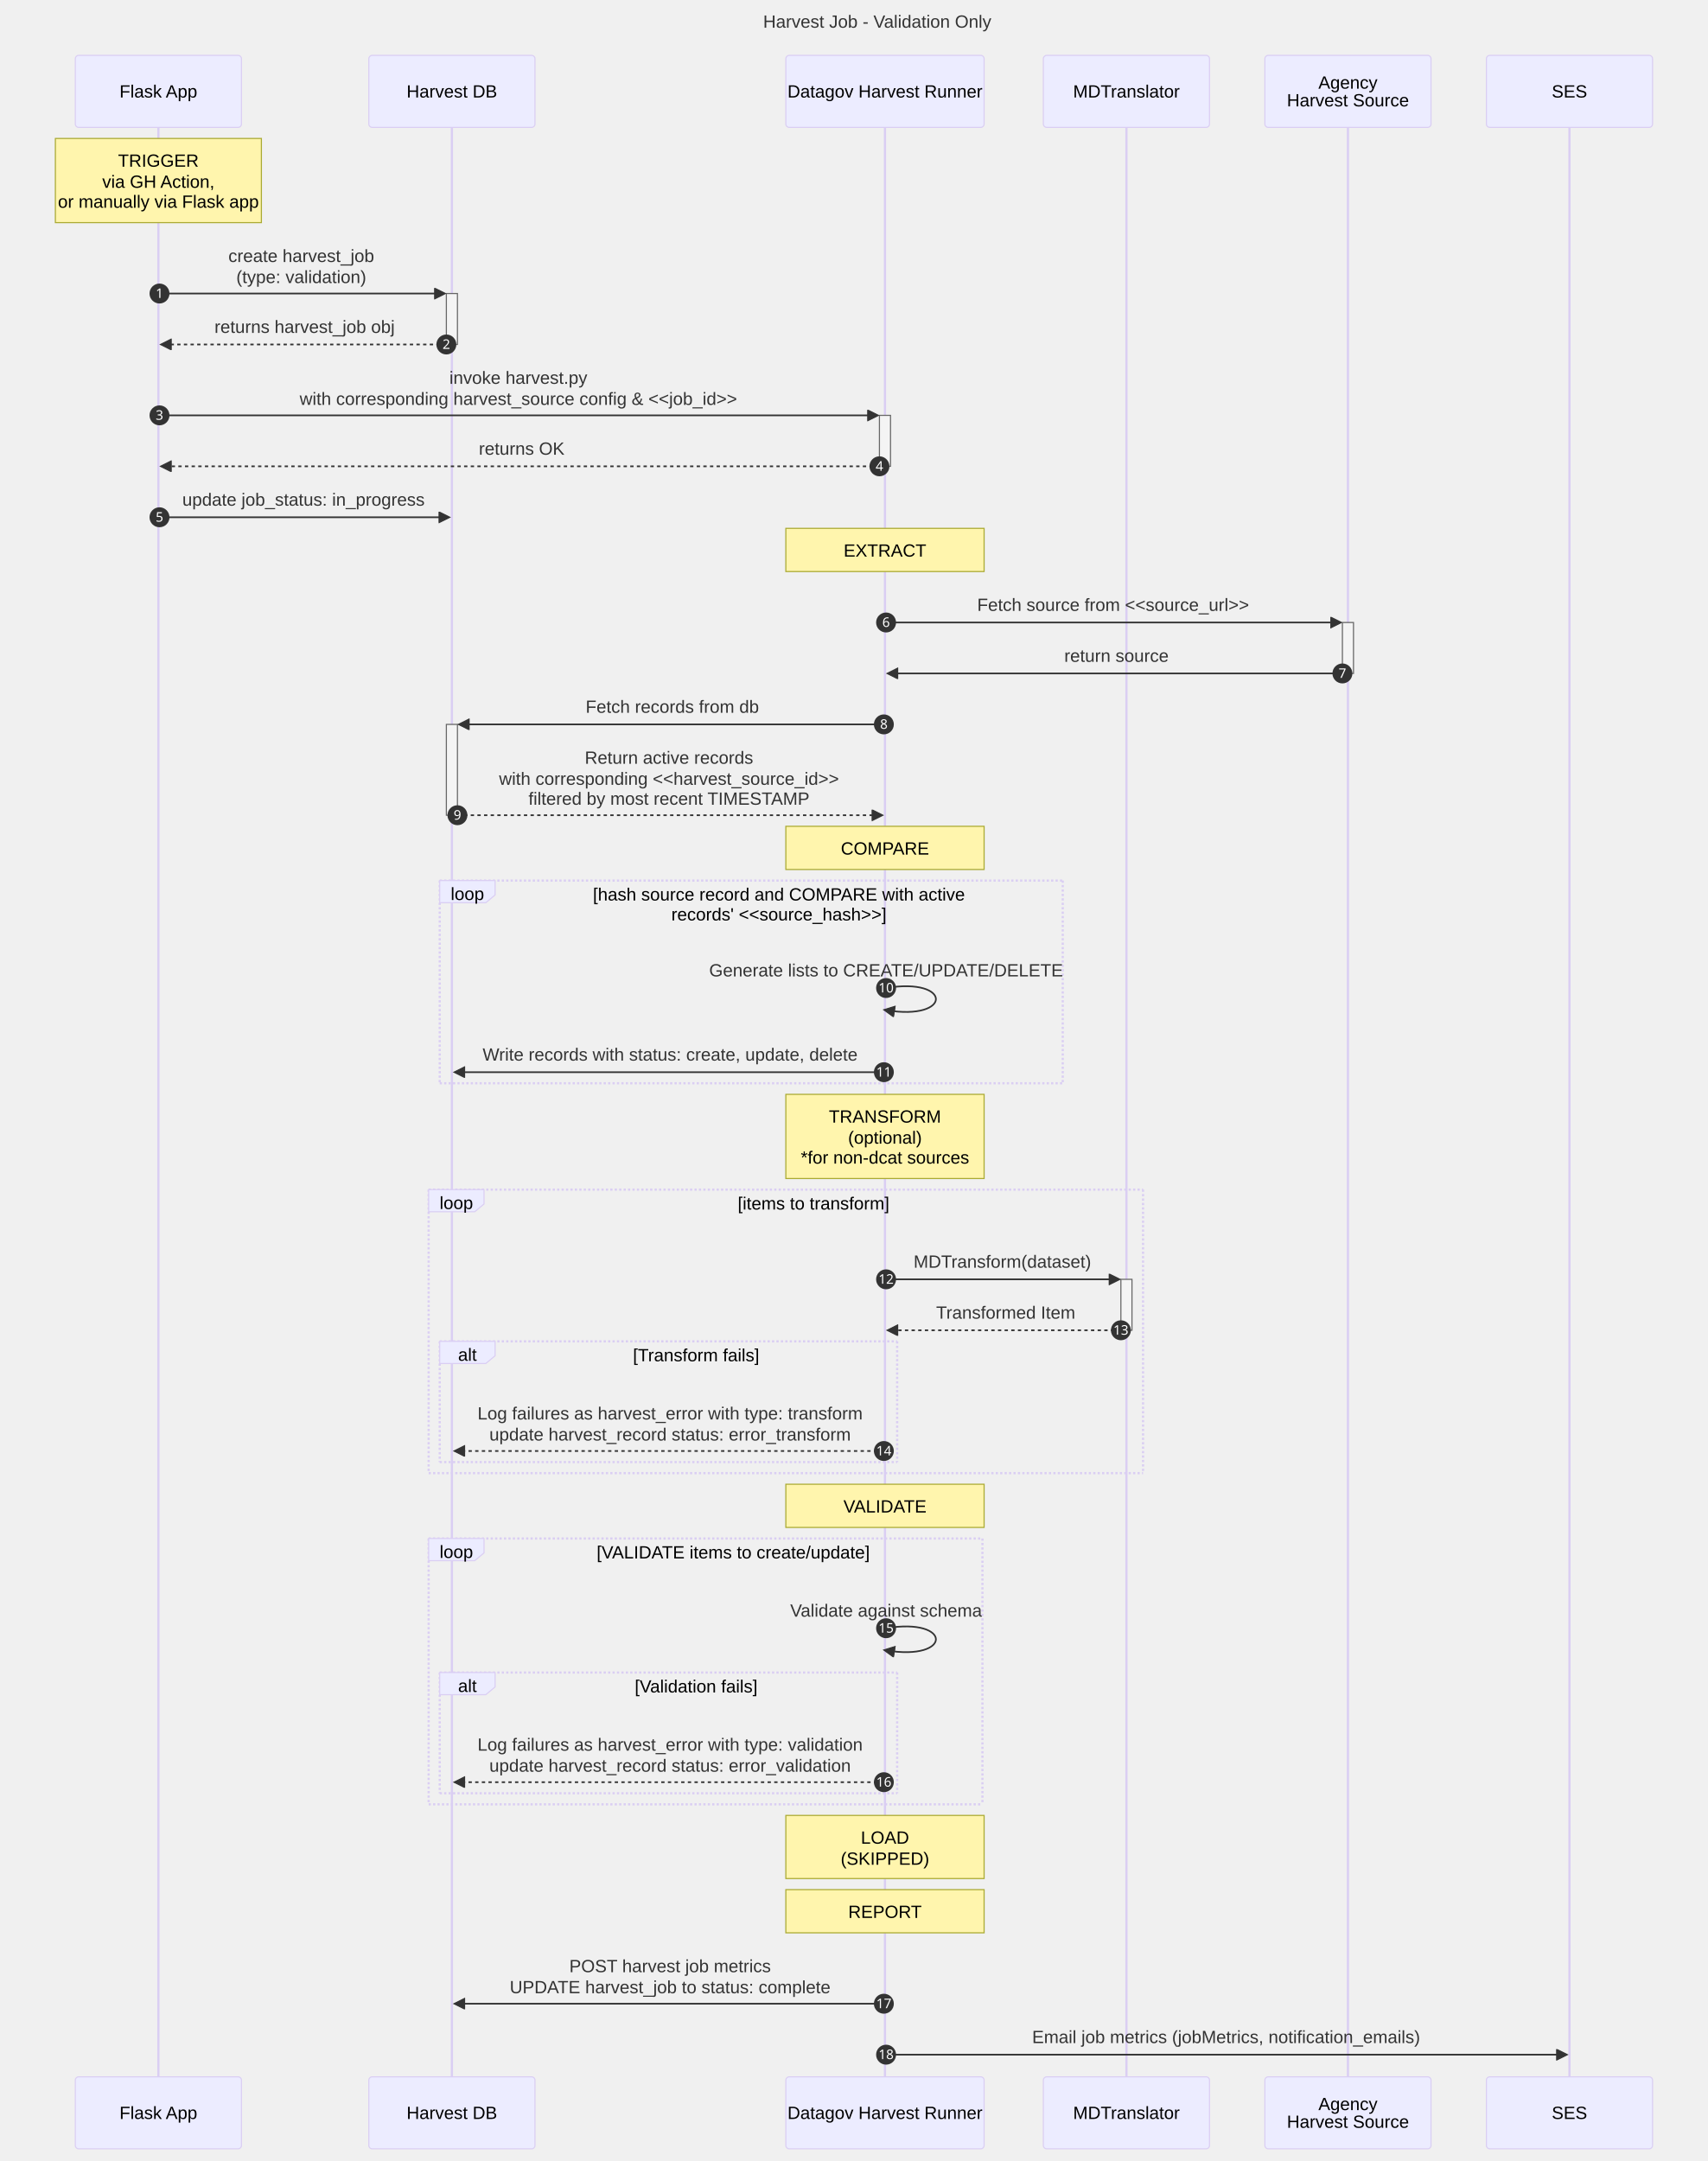
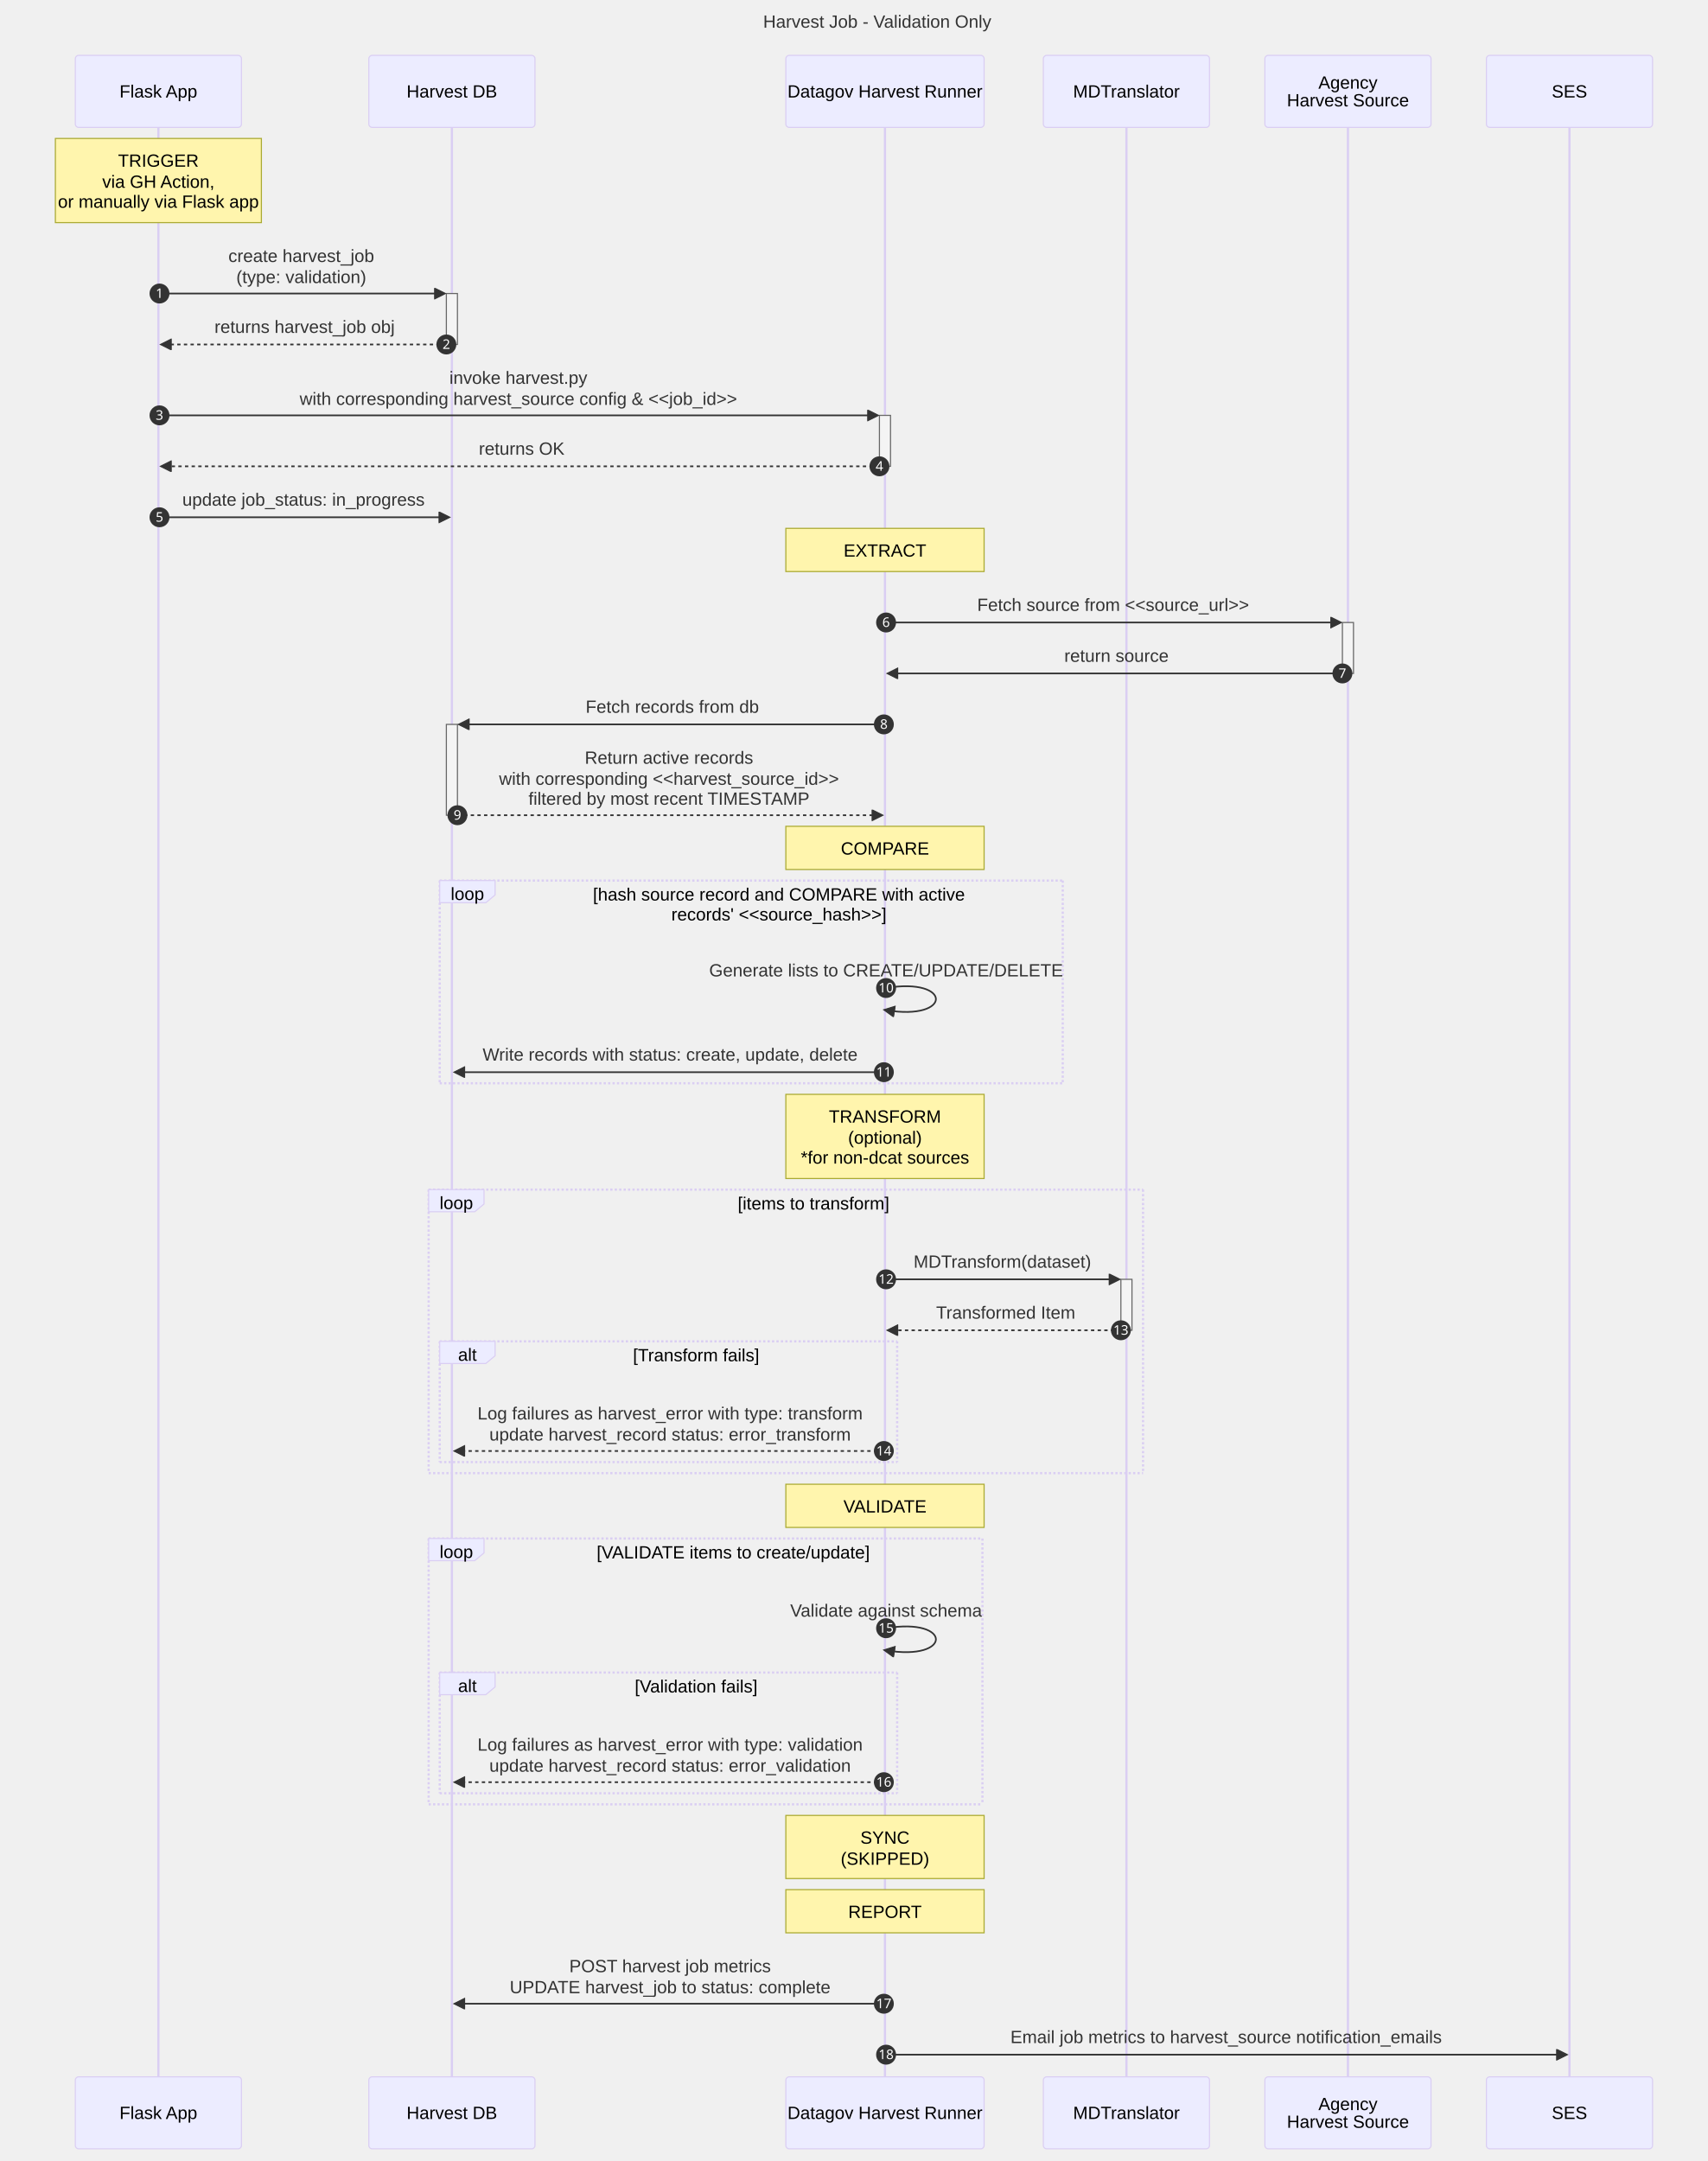
<svg xmlns="http://www.w3.org/2000/svg" aria-roledescription="sequence" role="graphics-document document" viewBox="-68 -50 1542 1951" style="max-width: 1542px; background-color: white;" width="100%" id="my-svg">
  <g>
    <rect class="actor actor-bottom" ry="3" rx="3" name="SES" height="65" width="150" stroke="#666" fill="#eaeaea" y="1825" x="1274" />
    <text style="text-anchor: middle; font-size: 16px; font-weight: 400;" class="actor" alignment-baseline="central" dominant-baseline="central" y="1857.5" x="1349">
      <tspan dy="0" x="1349">SES</tspan>
    </text>
  </g>
  <g>
    <rect class="actor actor-bottom" ry="3" rx="3" name="HS" height="65" width="150" stroke="#666" fill="#eaeaea" y="1825" x="1074" />
    <text style="text-anchor: middle; font-size: 16px; font-weight: 400;" class="actor" alignment-baseline="central" dominant-baseline="central" y="1857.5" x="1149">
      <tspan dy="-8" x="1149">Agency</tspan>
    </text>
    <text style="text-anchor: middle; font-size: 16px; font-weight: 400;" class="actor" alignment-baseline="central" dominant-baseline="central" y="1857.5" x="1149">
      <tspan dy="8" x="1149">Harvest Source</tspan>
    </text>
  </g>
  <g>
    <rect class="actor actor-bottom" ry="3" rx="3" name="MD" height="65" width="150" stroke="#666" fill="#eaeaea" y="1825" x="874" />
    <text style="text-anchor: middle; font-size: 16px; font-weight: 400;" class="actor" alignment-baseline="central" dominant-baseline="central" y="1857.5" x="949">
      <tspan dy="0" x="949">MDTranslator</tspan>
    </text>
  </g>
  <g>
    <rect class="actor actor-bottom" ry="3" rx="3" name="DHR" height="65" width="179" stroke="#666" fill="#eaeaea" y="1825" x="641.5" />
    <text style="text-anchor: middle; font-size: 16px; font-weight: 400;" class="actor" alignment-baseline="central" dominant-baseline="central" y="1857.5" x="731">
      <tspan dy="0" x="731">Datagov Harvest Runner</tspan>
    </text>
  </g>
  <g>
    <rect class="actor actor-bottom" ry="3" rx="3" name="HDB" height="65" width="150" stroke="#666" fill="#eaeaea" y="1825" x="265" />
    <text style="text-anchor: middle; font-size: 16px; font-weight: 400;" class="actor" alignment-baseline="central" dominant-baseline="central" y="1857.5" x="340">
      <tspan dy="0" x="340">Harvest DB</tspan>
    </text>
  </g>
  <g>
    <rect class="actor actor-bottom" ry="3" rx="3" name="FA" height="65" width="150" stroke="#666" fill="#eaeaea" y="1825" x="0" />
    <text style="text-anchor: middle; font-size: 16px; font-weight: 400;" class="actor" alignment-baseline="central" dominant-baseline="central" y="1857.5" x="75">
      <tspan dy="0" x="75">Flask App</tspan>
    </text>
  </g>
  <g>
    <line stroke="#999" stroke-width="0.5px" class="200" y2="1825" x2="1349" y1="5" x1="1349" id="actor5" />
    <g id="root-5">
      <rect class="actor actor-top" ry="3" rx="3" name="SES" height="65" width="150" stroke="#666" fill="#eaeaea" y="0" x="1274" />
      <text style="text-anchor: middle; font-size: 16px; font-weight: 400;" class="actor" alignment-baseline="central" dominant-baseline="central" y="32.5" x="1349">
        <tspan dy="0" x="1349">SES</tspan>
      </text>
    </g>
  </g>
  <g>
    <line stroke="#999" stroke-width="0.5px" class="200" y2="1825" x2="1149" y1="5" x1="1149" id="actor4" />
    <g id="root-4">
      <rect class="actor actor-top" ry="3" rx="3" name="HS" height="65" width="150" stroke="#666" fill="#eaeaea" y="0" x="1074" />
      <text style="text-anchor: middle; font-size: 16px; font-weight: 400;" class="actor" alignment-baseline="central" dominant-baseline="central" y="32.5" x="1149">
        <tspan dy="-8" x="1149">Agency</tspan>
      </text>
      <text style="text-anchor: middle; font-size: 16px; font-weight: 400;" class="actor" alignment-baseline="central" dominant-baseline="central" y="32.5" x="1149">
        <tspan dy="8" x="1149">Harvest Source</tspan>
      </text>
    </g>
  </g>
  <g>
    <line stroke="#999" stroke-width="0.5px" class="200" y2="1825" x2="949" y1="5" x1="949" id="actor3" />
    <g id="root-3">
      <rect class="actor actor-top" ry="3" rx="3" name="MD" height="65" width="150" stroke="#666" fill="#eaeaea" y="0" x="874" />
      <text style="text-anchor: middle; font-size: 16px; font-weight: 400;" class="actor" alignment-baseline="central" dominant-baseline="central" y="32.5" x="949">
        <tspan dy="0" x="949">MDTranslator</tspan>
      </text>
    </g>
  </g>
  <g>
    <line stroke="#999" stroke-width="0.5px" class="200" y2="1825" x2="731" y1="5" x1="731" id="actor2" />
    <g id="root-2">
      <rect class="actor actor-top" ry="3" rx="3" name="DHR" height="65" width="179" stroke="#666" fill="#eaeaea" y="0" x="641.5" />
      <text style="text-anchor: middle; font-size: 16px; font-weight: 400;" class="actor" alignment-baseline="central" dominant-baseline="central" y="32.5" x="731">
        <tspan dy="0" x="731">Datagov Harvest Runner</tspan>
      </text>
    </g>
  </g>
  <g>
    <line stroke="#999" stroke-width="0.5px" class="200" y2="1825" x2="340" y1="5" x1="340" id="actor1" />
    <g id="root-1">
      <rect class="actor actor-top" ry="3" rx="3" name="HDB" height="65" width="150" stroke="#666" fill="#eaeaea" y="0" x="265" />
      <text style="text-anchor: middle; font-size: 16px; font-weight: 400;" class="actor" alignment-baseline="central" dominant-baseline="central" y="32.5" x="340">
        <tspan dy="0" x="340">Harvest DB</tspan>
      </text>
    </g>
  </g>
  <g>
    <line stroke="#999" stroke-width="0.5px" class="200" y2="1825" x2="75" y1="5" x1="75" id="actor0" />
    <g id="root-0">
      <rect class="actor actor-top" ry="3" rx="3" name="FA" height="65" width="150" stroke="#666" fill="#eaeaea" y="0" x="0" />
      <text style="text-anchor: middle; font-size: 16px; font-weight: 400;" class="actor" alignment-baseline="central" dominant-baseline="central" y="32.5" x="75">
        <tspan dy="0" x="75">Flask App</tspan>
      </text>
    </g>
  </g>
  <style>#my-svg{font-family:"trebuchet ms",verdana,arial,sans-serif;font-size:16px;fill:#333;}#my-svg .error-icon{fill:#552222;}#my-svg .error-text{fill:#552222;stroke:#552222;}#my-svg .edge-thickness-normal{stroke-width:2px;}#my-svg .edge-thickness-thick{stroke-width:3.5px;}#my-svg .edge-pattern-solid{stroke-dasharray:0;}#my-svg .edge-pattern-dashed{stroke-dasharray:3;}#my-svg .edge-pattern-dotted{stroke-dasharray:2;}#my-svg .marker{fill:#333333;stroke:#333333;}#my-svg .marker.cross{stroke:#333333;}#my-svg svg{font-family:"trebuchet ms",verdana,arial,sans-serif;font-size:16px;}#my-svg .actor{stroke:hsl(259.626, 59.777%, 87.902%);fill:#ECECFF;}#my-svg text.actor&gt;tspan{fill:black;stroke:none;}#my-svg .actor-line{stroke:grey;}#my-svg .messageLine0{stroke-width:1.5;stroke-dasharray:none;stroke:#333;}#my-svg .messageLine1{stroke-width:1.5;stroke-dasharray:2,2;stroke:#333;}#my-svg #arrowhead path{fill:#333;stroke:#333;}#my-svg .sequenceNumber{fill:white;}#my-svg #sequencenumber{fill:#333;}#my-svg #crosshead path{fill:#333;stroke:#333;}#my-svg .messageText{fill:#333;stroke:none;}#my-svg .labelBox{stroke:hsl(259.626, 59.777%, 87.902%);fill:#ECECFF;}#my-svg .labelText,#my-svg .labelText&gt;tspan{fill:black;stroke:none;}#my-svg .loopText,#my-svg .loopText&gt;tspan{fill:black;stroke:none;}#my-svg .loopLine{stroke-width:2px;stroke-dasharray:2,2;stroke:hsl(259.626, 59.777%, 87.902%);fill:hsl(259.626, 59.777%, 87.902%);}#my-svg .note{stroke:#aaaa33;fill:#fff5ad;}#my-svg .noteText,#my-svg .noteText&gt;tspan{fill:black;stroke:none;}#my-svg .activation0{fill:#f4f4f4;stroke:#666;}#my-svg .activation1{fill:#f4f4f4;stroke:#666;}#my-svg .activation2{fill:#f4f4f4;stroke:#666;}#my-svg .actorPopupMenu{position:absolute;}#my-svg .actorPopupMenuPanel{position:absolute;fill:#ECECFF;box-shadow:0px 8px 16px 0px rgba(0,0,0,0.2);filter:drop-shadow(3px 5px 2px rgb(0 0 0 / 0.4));}#my-svg .actor-man line{stroke:hsl(259.626, 59.777%, 87.902%);fill:#ECECFF;}#my-svg .actor-man circle,#my-svg line{stroke:hsl(259.626, 59.777%, 87.902%);fill:#ECECFF;stroke-width:2px;}#my-svg :root{--mermaid-font-family:"trebuchet ms",verdana,arial,sans-serif;}</style>
  <g />
  <defs>
    <symbol height="24" width="24" id="computer">
      <path d="M2 2v13h20v-13h-20zm18 11h-16v-9h16v9zm-10.228 6l.466-1h3.524l.467 1h-4.457zm14.228 3h-24l2-6h2.104l-1.33 4h18.45l-1.297-4h2.073l2 6zm-5-10h-14v-7h14v7z" transform="scale(.5)" />
    </symbol>
  </defs>
  <defs>
    <symbol clip-rule="evenodd" fill-rule="evenodd" id="database">
      <path d="M12.258.001l.256.004.255.005.253.008.251.01.249.012.247.015.246.016.242.019.241.02.239.023.236.024.233.027.231.028.229.031.225.032.223.034.22.036.217.038.214.04.211.041.208.043.205.045.201.046.198.048.194.05.191.051.187.053.183.054.18.056.175.057.172.059.168.06.163.061.16.063.155.064.15.066.074.033.073.033.071.034.07.034.069.035.068.035.067.035.066.035.064.036.064.036.062.036.06.036.06.037.058.037.058.037.055.038.055.038.053.038.052.038.051.039.05.039.048.039.047.039.045.04.044.04.043.04.041.04.04.041.039.041.037.041.036.041.034.041.033.042.032.042.03.042.029.042.027.042.026.043.024.043.023.043.021.043.02.043.018.044.017.043.015.044.013.044.012.044.011.045.009.044.007.045.006.045.004.045.002.045.001.045v17l-.001.045-.002.045-.004.045-.006.045-.007.045-.009.044-.011.045-.012.044-.013.044-.015.044-.017.043-.018.044-.02.043-.021.043-.023.043-.024.043-.026.043-.027.042-.029.042-.03.042-.032.042-.033.042-.034.041-.036.041-.037.041-.039.041-.04.041-.041.04-.043.04-.044.04-.045.04-.047.039-.048.039-.05.039-.051.039-.052.038-.053.038-.055.038-.055.038-.058.037-.058.037-.06.037-.06.036-.062.036-.064.036-.064.036-.066.035-.067.035-.068.035-.069.035-.07.034-.071.034-.073.033-.074.033-.15.066-.155.064-.16.063-.163.061-.168.06-.172.059-.175.057-.18.056-.183.054-.187.053-.191.051-.194.05-.198.048-.201.046-.205.045-.208.043-.211.041-.214.04-.217.038-.22.036-.223.034-.225.032-.229.031-.231.028-.233.027-.236.024-.239.023-.241.02-.242.019-.246.016-.247.015-.249.012-.251.01-.253.008-.255.005-.256.004-.258.001-.258-.001-.256-.004-.255-.005-.253-.008-.251-.01-.249-.012-.247-.015-.245-.016-.243-.019-.241-.02-.238-.023-.236-.024-.234-.027-.231-.028-.228-.031-.226-.032-.223-.034-.22-.036-.217-.038-.214-.04-.211-.041-.208-.043-.204-.045-.201-.046-.198-.048-.195-.05-.19-.051-.187-.053-.184-.054-.179-.056-.176-.057-.172-.059-.167-.06-.164-.061-.159-.063-.155-.064-.151-.066-.074-.033-.072-.033-.072-.034-.07-.034-.069-.035-.068-.035-.067-.035-.066-.035-.064-.036-.063-.036-.062-.036-.061-.036-.06-.037-.058-.037-.057-.037-.056-.038-.055-.038-.053-.038-.052-.038-.051-.039-.049-.039-.049-.039-.046-.039-.046-.04-.044-.04-.043-.04-.041-.04-.04-.041-.039-.041-.037-.041-.036-.041-.034-.041-.033-.042-.032-.042-.03-.042-.029-.042-.027-.042-.026-.043-.024-.043-.023-.043-.021-.043-.02-.043-.018-.044-.017-.043-.015-.044-.013-.044-.012-.044-.011-.045-.009-.044-.007-.045-.006-.045-.004-.045-.002-.045-.001-.045v-17l.001-.045.002-.045.004-.045.006-.045.007-.045.009-.044.011-.045.012-.044.013-.044.015-.044.017-.043.018-.044.02-.043.021-.043.023-.043.024-.043.026-.043.027-.042.029-.042.03-.042.032-.042.033-.042.034-.041.036-.041.037-.041.039-.041.04-.041.041-.04.043-.04.044-.04.046-.04.046-.039.049-.039.049-.039.051-.039.052-.038.053-.038.055-.038.056-.038.057-.037.058-.037.06-.037.061-.036.062-.036.063-.036.064-.036.066-.035.067-.035.068-.035.069-.035.07-.034.072-.034.072-.033.074-.033.151-.066.155-.064.159-.063.164-.061.167-.06.172-.059.176-.057.179-.056.184-.054.187-.053.19-.051.195-.05.198-.048.201-.046.204-.045.208-.043.211-.041.214-.04.217-.038.22-.036.223-.034.226-.032.228-.031.231-.028.234-.027.236-.024.238-.023.241-.02.243-.019.245-.016.247-.015.249-.012.251-.01.253-.008.255-.005.256-.004.258-.001.258.001zm-9.258 20.499v.01l.001.021.003.021.004.022.005.021.006.022.007.022.009.023.01.022.011.023.012.023.013.023.015.023.016.024.017.023.018.024.019.024.021.024.022.025.023.024.024.025.052.049.056.05.061.051.066.051.07.051.075.051.079.052.084.052.088.052.092.052.097.052.102.051.105.052.11.052.114.051.119.051.123.051.127.05.131.05.135.05.139.048.144.049.147.047.152.047.155.047.16.045.163.045.167.043.171.043.176.041.178.041.183.039.187.039.19.037.194.035.197.035.202.033.204.031.209.03.212.029.216.027.219.025.222.024.226.021.23.02.233.018.236.016.24.015.243.012.246.01.249.008.253.005.256.004.259.001.26-.001.257-.004.254-.005.25-.008.247-.011.244-.012.241-.014.237-.016.233-.018.231-.021.226-.021.224-.024.22-.026.216-.027.212-.028.21-.031.205-.031.202-.034.198-.034.194-.036.191-.037.187-.039.183-.04.179-.04.175-.042.172-.043.168-.044.163-.045.16-.046.155-.046.152-.047.148-.048.143-.049.139-.049.136-.05.131-.05.126-.05.123-.051.118-.052.114-.051.11-.052.106-.052.101-.052.096-.052.092-.052.088-.053.083-.051.079-.052.074-.052.07-.051.065-.051.06-.051.056-.05.051-.05.023-.024.023-.025.021-.024.02-.024.019-.024.018-.024.017-.024.015-.023.014-.024.013-.023.012-.023.01-.023.01-.022.008-.022.006-.022.006-.022.004-.022.004-.021.001-.021.001-.021v-4.127l-.077.055-.08.053-.083.054-.085.053-.087.052-.09.052-.093.051-.095.05-.097.05-.1.049-.102.049-.105.048-.106.047-.109.047-.111.046-.114.045-.115.045-.118.044-.12.043-.122.042-.124.042-.126.041-.128.04-.13.04-.132.038-.134.038-.135.037-.138.037-.139.035-.142.035-.143.034-.144.033-.147.032-.148.031-.15.03-.151.03-.153.029-.154.027-.156.027-.158.026-.159.025-.161.024-.162.023-.163.022-.165.021-.166.02-.167.019-.169.018-.169.017-.171.016-.173.015-.173.014-.175.013-.175.012-.177.011-.178.01-.179.008-.179.008-.181.006-.182.005-.182.004-.184.003-.184.002h-.37l-.184-.002-.184-.003-.182-.004-.182-.005-.181-.006-.179-.008-.179-.008-.178-.01-.176-.011-.176-.012-.175-.013-.173-.014-.172-.015-.171-.016-.17-.017-.169-.018-.167-.019-.166-.02-.165-.021-.163-.022-.162-.023-.161-.024-.159-.025-.157-.026-.156-.027-.155-.027-.153-.029-.151-.03-.15-.03-.148-.031-.146-.032-.145-.033-.143-.034-.141-.035-.14-.035-.137-.037-.136-.037-.134-.038-.132-.038-.13-.04-.128-.04-.126-.041-.124-.042-.122-.042-.12-.044-.117-.043-.116-.045-.113-.045-.112-.046-.109-.047-.106-.047-.105-.048-.102-.049-.1-.049-.097-.05-.095-.05-.093-.052-.09-.051-.087-.052-.085-.053-.083-.054-.08-.054-.077-.054v4.127zm0-5.654v.011l.001.021.003.021.004.021.005.022.006.022.007.022.009.022.01.022.011.023.012.023.013.023.015.024.016.023.017.024.018.024.019.024.021.024.022.024.023.025.024.024.052.05.056.05.061.05.066.051.07.051.075.052.079.051.084.052.088.052.092.052.097.052.102.052.105.052.11.051.114.051.119.052.123.05.127.051.131.05.135.049.139.049.144.048.147.048.152.047.155.046.16.045.163.045.167.044.171.042.176.042.178.04.183.04.187.038.19.037.194.036.197.034.202.033.204.032.209.03.212.028.216.027.219.025.222.024.226.022.23.02.233.018.236.016.24.014.243.012.246.01.249.008.253.006.256.003.259.001.26-.001.257-.003.254-.006.25-.008.247-.01.244-.012.241-.015.237-.016.233-.018.231-.02.226-.022.224-.024.22-.025.216-.027.212-.029.21-.03.205-.032.202-.033.198-.035.194-.036.191-.037.187-.039.183-.039.179-.041.175-.042.172-.043.168-.044.163-.045.16-.045.155-.047.152-.047.148-.048.143-.048.139-.05.136-.049.131-.05.126-.051.123-.051.118-.051.114-.052.11-.052.106-.052.101-.052.096-.052.092-.052.088-.052.083-.052.079-.052.074-.051.07-.052.065-.051.06-.05.056-.051.051-.049.023-.025.023-.024.021-.025.02-.024.019-.024.018-.024.017-.024.015-.023.014-.023.013-.024.012-.022.01-.023.01-.023.008-.022.006-.022.006-.022.004-.021.004-.022.001-.021.001-.021v-4.139l-.077.054-.08.054-.083.054-.085.052-.087.053-.09.051-.093.051-.095.051-.097.05-.1.049-.102.049-.105.048-.106.047-.109.047-.111.046-.114.045-.115.044-.118.044-.12.044-.122.042-.124.042-.126.041-.128.04-.13.039-.132.039-.134.038-.135.037-.138.036-.139.036-.142.035-.143.033-.144.033-.147.033-.148.031-.15.03-.151.03-.153.028-.154.028-.156.027-.158.026-.159.025-.161.024-.162.023-.163.022-.165.021-.166.02-.167.019-.169.018-.169.017-.171.016-.173.015-.173.014-.175.013-.175.012-.177.011-.178.009-.179.009-.179.007-.181.007-.182.005-.182.004-.184.003-.184.002h-.37l-.184-.002-.184-.003-.182-.004-.182-.005-.181-.007-.179-.007-.179-.009-.178-.009-.176-.011-.176-.012-.175-.013-.173-.014-.172-.015-.171-.016-.17-.017-.169-.018-.167-.019-.166-.02-.165-.021-.163-.022-.162-.023-.161-.024-.159-.025-.157-.026-.156-.027-.155-.028-.153-.028-.151-.03-.15-.03-.148-.031-.146-.033-.145-.033-.143-.033-.141-.035-.14-.036-.137-.036-.136-.037-.134-.038-.132-.039-.13-.039-.128-.04-.126-.041-.124-.042-.122-.043-.12-.043-.117-.044-.116-.044-.113-.046-.112-.046-.109-.046-.106-.047-.105-.048-.102-.049-.1-.049-.097-.05-.095-.051-.093-.051-.09-.051-.087-.053-.085-.052-.083-.054-.08-.054-.077-.054v4.139zm0-5.666v.011l.001.02.003.022.004.021.005.022.006.021.007.022.009.023.01.022.011.023.012.023.013.023.015.023.016.024.017.024.018.023.019.024.021.025.022.024.023.024.024.025.052.05.056.05.061.05.066.051.07.051.075.052.079.051.084.052.088.052.092.052.097.052.102.052.105.051.11.052.114.051.119.051.123.051.127.05.131.05.135.05.139.049.144.048.147.048.152.047.155.046.16.045.163.045.167.043.171.043.176.042.178.04.183.04.187.038.19.037.194.036.197.034.202.033.204.032.209.03.212.028.216.027.219.025.222.024.226.021.23.02.233.018.236.017.24.014.243.012.246.01.249.008.253.006.256.003.259.001.26-.001.257-.003.254-.006.25-.008.247-.01.244-.013.241-.014.237-.016.233-.018.231-.02.226-.022.224-.024.22-.025.216-.027.212-.029.21-.03.205-.032.202-.033.198-.035.194-.036.191-.037.187-.039.183-.039.179-.041.175-.042.172-.043.168-.044.163-.045.16-.045.155-.047.152-.047.148-.048.143-.049.139-.049.136-.049.131-.051.126-.05.123-.051.118-.052.114-.051.11-.052.106-.052.101-.052.096-.052.092-.052.088-.052.083-.052.079-.052.074-.052.07-.051.065-.051.06-.051.056-.05.051-.049.023-.025.023-.025.021-.024.02-.024.019-.024.018-.024.017-.024.015-.023.014-.024.013-.023.012-.023.01-.022.01-.023.008-.022.006-.022.006-.022.004-.022.004-.021.001-.021.001-.021v-4.153l-.077.054-.08.054-.083.053-.085.053-.087.053-.09.051-.093.051-.095.051-.097.05-.1.049-.102.048-.105.048-.106.048-.109.046-.111.046-.114.046-.115.044-.118.044-.12.043-.122.043-.124.042-.126.041-.128.04-.13.039-.132.039-.134.038-.135.037-.138.036-.139.036-.142.034-.143.034-.144.033-.147.032-.148.032-.15.03-.151.03-.153.028-.154.028-.156.027-.158.026-.159.024-.161.024-.162.023-.163.023-.165.021-.166.02-.167.019-.169.018-.169.017-.171.016-.173.015-.173.014-.175.013-.175.012-.177.01-.178.01-.179.009-.179.007-.181.006-.182.006-.182.004-.184.003-.184.001-.185.001-.185-.001-.184-.001-.184-.003-.182-.004-.182-.006-.181-.006-.179-.007-.179-.009-.178-.01-.176-.01-.176-.012-.175-.013-.173-.014-.172-.015-.171-.016-.17-.017-.169-.018-.167-.019-.166-.02-.165-.021-.163-.023-.162-.023-.161-.024-.159-.024-.157-.026-.156-.027-.155-.028-.153-.028-.151-.03-.15-.03-.148-.032-.146-.032-.145-.033-.143-.034-.141-.034-.14-.036-.137-.036-.136-.037-.134-.038-.132-.039-.13-.039-.128-.041-.126-.041-.124-.041-.122-.043-.12-.043-.117-.044-.116-.044-.113-.046-.112-.046-.109-.046-.106-.048-.105-.048-.102-.048-.1-.05-.097-.049-.095-.051-.093-.051-.09-.052-.087-.052-.085-.053-.083-.053-.08-.054-.077-.054v4.153zm8.74-8.179l-.257.004-.254.005-.25.008-.247.011-.244.012-.241.014-.237.016-.233.018-.231.021-.226.022-.224.023-.22.026-.216.027-.212.028-.21.031-.205.032-.202.033-.198.034-.194.036-.191.038-.187.038-.183.04-.179.041-.175.042-.172.043-.168.043-.163.045-.16.046-.155.046-.152.048-.148.048-.143.048-.139.049-.136.05-.131.05-.126.051-.123.051-.118.051-.114.052-.11.052-.106.052-.101.052-.096.052-.092.052-.088.052-.083.052-.079.052-.074.051-.07.052-.065.051-.06.05-.056.05-.051.05-.023.025-.023.024-.021.024-.02.025-.019.024-.018.024-.017.023-.015.024-.014.023-.013.023-.012.023-.01.023-.01.022-.008.022-.006.023-.006.021-.004.022-.004.021-.001.021-.001.021.001.021.001.021.004.021.004.022.006.021.006.023.008.022.01.022.01.023.012.023.013.023.014.023.015.024.017.023.018.024.019.024.02.025.021.024.023.024.023.025.051.05.056.05.06.05.065.051.07.052.074.051.079.052.083.052.088.052.092.052.096.052.101.052.106.052.11.052.114.052.118.051.123.051.126.051.131.05.136.05.139.049.143.048.148.048.152.048.155.046.16.046.163.045.168.043.172.043.175.042.179.041.183.04.187.038.191.038.194.036.198.034.202.033.205.032.21.031.212.028.216.027.22.026.224.023.226.022.231.021.233.018.237.016.241.014.244.012.247.011.25.008.254.005.257.004.26.001.26-.001.257-.004.254-.005.25-.008.247-.011.244-.012.241-.014.237-.016.233-.018.231-.021.226-.022.224-.023.22-.026.216-.027.212-.028.21-.031.205-.032.202-.033.198-.034.194-.036.191-.038.187-.038.183-.04.179-.041.175-.042.172-.043.168-.043.163-.045.16-.046.155-.046.152-.048.148-.048.143-.048.139-.049.136-.05.131-.05.126-.051.123-.051.118-.051.114-.052.11-.052.106-.052.101-.052.096-.052.092-.052.088-.052.083-.052.079-.052.074-.051.07-.052.065-.051.06-.05.056-.05.051-.05.023-.025.023-.024.021-.024.02-.025.019-.024.018-.024.017-.023.015-.024.014-.023.013-.023.012-.023.01-.023.01-.022.008-.022.006-.023.006-.021.004-.022.004-.021.001-.021.001-.021-.001-.021-.001-.021-.004-.021-.004-.022-.006-.021-.006-.023-.008-.022-.01-.022-.01-.023-.012-.023-.013-.023-.014-.023-.015-.024-.017-.023-.018-.024-.019-.024-.02-.025-.021-.024-.023-.024-.023-.025-.051-.05-.056-.05-.06-.05-.065-.051-.07-.052-.074-.051-.079-.052-.083-.052-.088-.052-.092-.052-.096-.052-.101-.052-.106-.052-.11-.052-.114-.052-.118-.051-.123-.051-.126-.051-.131-.05-.136-.05-.139-.049-.143-.048-.148-.048-.152-.048-.155-.046-.16-.046-.163-.045-.168-.043-.172-.043-.175-.042-.179-.041-.183-.04-.187-.038-.191-.038-.194-.036-.198-.034-.202-.033-.205-.032-.21-.031-.212-.028-.216-.027-.22-.026-.224-.023-.226-.022-.231-.021-.233-.018-.237-.016-.241-.014-.244-.012-.247-.011-.25-.008-.254-.005-.257-.004-.26-.001-.26.001z" transform="scale(.5)" />
    </symbol>
  </defs>
  <defs>
    <symbol height="24" width="24" id="clock">
      <path d="M12 2c5.514 0 10 4.486 10 10s-4.486 10-10 10-10-4.486-10-10 4.486-10 10-10zm0-2c-6.627 0-12 5.373-12 12s5.373 12 12 12 12-5.373 12-12-5.373-12-12-12zm5.848 12.459c.202.038.202.333.001.372-1.907.361-6.045 1.111-6.547 1.111-.719 0-1.301-.582-1.301-1.301 0-.512.77-5.447 1.125-7.445.034-.192.312-.181.343.014l.985 6.238 5.394 1.011z" transform="scale(.5)" />
    </symbol>
  </defs>
  <defs>
    <marker orient="auto" markerHeight="12" markerWidth="12" markerUnits="userSpaceOnUse" refY="5" refX="7.9" id="arrowhead">
      <path d="M 0 0 L 10 5 L 0 10 z" />
    </marker>
  </defs>
  <defs>
    <marker refY="4.5" refX="4" orient="auto" markerHeight="8" markerWidth="15" id="crosshead">
      <path style="stroke-dasharray: 0, 0;" d="M 1,2 L 6,7 M 6,2 L 1,7" stroke-width="1pt" stroke="#000000" fill="none" />
    </marker>
  </defs>
  <defs>
    <marker orient="auto" markerHeight="28" markerWidth="20" refY="7" refX="15.5" id="filled-head">
      <path d="M 18,7 L9,13 L14,7 L9,1 Z" />
    </marker>
  </defs>
  <defs>
    <marker orient="auto" markerHeight="40" markerWidth="60" refY="15" refX="15" id="sequencenumber">
      <circle r="6" cy="15" cx="15" />
    </marker>
  </defs>
  <g>
    <rect class="note" ry="0" rx="0" height="76" width="186" stroke="#666" fill="#EDF2AE" y="75" x="-18" />
    <text style="font-size: 16px; font-weight: 400;" dy="1em" class="noteText" alignment-baseline="middle" dominant-baseline="middle" text-anchor="middle" y="80" x="75">
      <tspan x="75">TRIGGER </tspan>
    </text>
    <text style="font-size: 16px; font-weight: 400;" dy="1em" class="noteText" alignment-baseline="middle" dominant-baseline="middle" text-anchor="middle" y="99" x="75">
      <tspan x="75"> via GH Action,</tspan>
    </text>
    <text style="font-size: 16px; font-weight: 400;" dy="1em" class="noteText" alignment-baseline="middle" dominant-baseline="middle" text-anchor="middle" y="117" x="75">
      <tspan x="75">or manually via Flask app</tspan>
    </text>
  </g>
  <g>
    <rect class="activation0" ry="0" rx="0" height="46" width="10" stroke="#666" fill="#EDF2AE" y="215" x="335" />
  </g>
  <g>
    <rect class="activation0" ry="0" rx="0" height="46" width="10" stroke="#666" fill="#EDF2AE" y="325" x="726" />
  </g>
  <g>
    <rect class="note" ry="0" rx="0" height="39" width="179" stroke="#666" fill="#EDF2AE" y="427" x="641.5" />
    <text style="font-size: 16px; font-weight: 400;" dy="1em" class="noteText" alignment-baseline="middle" dominant-baseline="middle" text-anchor="middle" y="432" x="731">
      <tspan x="731">EXTRACT</tspan>
    </text>
  </g>
  <g>
    <rect class="activation0" ry="0" rx="0" height="46" width="10" stroke="#666" fill="#EDF2AE" y="512" x="1144" />
  </g>
  <g>
    <rect class="activation0" ry="0" rx="0" height="82" width="10" stroke="#666" fill="#EDF2AE" y="604" x="335" />
  </g>
  <g>
    <rect class="note" ry="0" rx="0" height="39" width="179" stroke="#666" fill="#EDF2AE" y="696" x="641.5" />
    <text style="font-size: 16px; font-weight: 400;" dy="1em" class="noteText" alignment-baseline="middle" dominant-baseline="middle" text-anchor="middle" y="701" x="731">
      <tspan x="731">COMPARE</tspan>
    </text>
  </g>
  <g>
    <line class="loopLine" y2="745" x2="891.5" y1="745" x1="329" />
    <line class="loopLine" y2="928" x2="891.5" y1="745" x1="891.5" />
    <line class="loopLine" y2="928" x2="891.5" y1="928" x1="329" />
    <line class="loopLine" y2="928" x2="329" y1="745" x1="329" />
    <polygon class="labelBox" points="329,745 379,745 379,758 370.6,765 329,765" />
    <text style="font-size: 16px; font-weight: 400;" class="labelText" alignment-baseline="middle" dominant-baseline="middle" text-anchor="middle" y="758" x="354">loop</text>
    <text style="font-size: 16px; font-weight: 400;" class="loopText" text-anchor="middle" y="763" x="635.25">
      <tspan x="635.25">[hash source record and COMPARE with active</tspan>
    </text>
    <text style="font-size: 16px; font-weight: 400;" class="loopText" text-anchor="middle" y="781" x="635.25">
      <tspan x="635.25">records' &lt;&lt;source_hash&gt;&gt;]</tspan>
    </text>
  </g>
  <g>
    <rect class="note" ry="0" rx="0" height="76" width="179" stroke="#666" fill="#EDF2AE" y="938" x="641.5" />
    <text style="font-size: 16px; font-weight: 400;" dy="1em" class="noteText" alignment-baseline="middle" dominant-baseline="middle" text-anchor="middle" y="943" x="731">
      <tspan x="731">TRANSFORM</tspan>
    </text>
    <text style="font-size: 16px; font-weight: 400;" dy="1em" class="noteText" alignment-baseline="middle" dominant-baseline="middle" text-anchor="middle" y="962" x="731">
      <tspan x="731">(optional)</tspan>
    </text>
    <text style="font-size: 16px; font-weight: 400;" dy="1em" class="noteText" alignment-baseline="middle" dominant-baseline="middle" text-anchor="middle" y="980" x="731">
      <tspan x="731">*for non-dcat sources</tspan>
    </text>
  </g>
  <g>
    <rect class="activation0" ry="0" rx="0" height="46" width="10" stroke="#666" fill="#EDF2AE" y="1105" x="944" />
  </g>
  <g>
    <line class="loopLine" y2="1161" x2="742" y1="1161" x1="329" />
    <line class="loopLine" y2="1270" x2="742" y1="1161" x1="742" />
    <line class="loopLine" y2="1270" x2="742" y1="1270" x1="329" />
    <line class="loopLine" y2="1270" x2="329" y1="1161" x1="329" />
    <polygon class="labelBox" points="329,1161 379,1161 379,1174 370.6,1181 329,1181" />
    <text style="font-size: 16px; font-weight: 400;" class="labelText" alignment-baseline="middle" dominant-baseline="middle" text-anchor="middle" y="1174" x="354">alt</text>
    <text style="font-size: 16px; font-weight: 400;" class="loopText" text-anchor="middle" y="1179" x="560.5">
      <tspan x="560.5">[Transform fails]</tspan>
    </text>
  </g>
  <g>
    <line class="loopLine" y2="1024" x2="964" y1="1024" x1="319" />
    <line class="loopLine" y2="1280" x2="964" y1="1024" x1="964" />
    <line class="loopLine" y2="1280" x2="964" y1="1280" x1="319" />
    <line class="loopLine" y2="1280" x2="319" y1="1024" x1="319" />
    <polygon class="labelBox" points="319,1024 369,1024 369,1037 360.6,1044 319,1044" />
    <text style="font-size: 16px; font-weight: 400;" class="labelText" alignment-baseline="middle" dominant-baseline="middle" text-anchor="middle" y="1037" x="344">loop</text>
    <text style="font-size: 16px; font-weight: 400;" class="loopText" text-anchor="middle" y="1042" x="666.5">
      <tspan x="666.5">[items to transform]</tspan>
    </text>
  </g>
  <g>
    <rect class="note" ry="0" rx="0" height="39" width="179" stroke="#666" fill="#EDF2AE" y="1290" x="641.5" />
    <text style="font-size: 16px; font-weight: 400;" dy="1em" class="noteText" alignment-baseline="middle" dominant-baseline="middle" text-anchor="middle" y="1295" x="731">
      <tspan x="731">VALIDATE</tspan>
    </text>
  </g>
  <g>
    <line class="loopLine" y2="1460" x2="742" y1="1460" x1="329" />
    <line class="loopLine" y2="1569" x2="742" y1="1460" x1="742" />
    <line class="loopLine" y2="1569" x2="742" y1="1569" x1="329" />
    <line class="loopLine" y2="1569" x2="329" y1="1460" x1="329" />
    <polygon class="labelBox" points="329,1460 379,1460 379,1473 370.6,1480 329,1480" />
    <text style="font-size: 16px; font-weight: 400;" class="labelText" alignment-baseline="middle" dominant-baseline="middle" text-anchor="middle" y="1473" x="354">alt</text>
    <text style="font-size: 16px; font-weight: 400;" class="loopText" text-anchor="middle" y="1478" x="560.5">
      <tspan x="560.5">[Validation fails]</tspan>
    </text>
  </g>
  <g>
    <line class="loopLine" y2="1339" x2="819" y1="1339" x1="319" />
    <line class="loopLine" y2="1579" x2="819" y1="1339" x1="819" />
    <line class="loopLine" y2="1579" x2="819" y1="1579" x1="319" />
    <line class="loopLine" y2="1579" x2="319" y1="1339" x1="319" />
    <polygon class="labelBox" points="319,1339 369,1339 369,1352 360.6,1359 319,1359" />
    <text style="font-size: 16px; font-weight: 400;" class="labelText" alignment-baseline="middle" dominant-baseline="middle" text-anchor="middle" y="1352" x="344">loop</text>
    <text style="font-size: 16px; font-weight: 400;" class="loopText" text-anchor="middle" y="1357" x="594">
      <tspan x="594">[VALIDATE items to create/update]</tspan>
    </text>
  </g>
  <g>
    <rect class="note" ry="0" rx="0" height="57" width="179" stroke="#666" fill="#EDF2AE" y="1589" x="641.5" />
    <text style="font-size: 16px; font-weight: 400;" dy="1em" class="noteText" alignment-baseline="middle" dominant-baseline="middle" text-anchor="middle" y="1594" x="731">
-       <tspan x="731">LOAD</tspan>
+       <tspan x="731">SYNC</tspan>
    </text>
    <text style="font-size: 16px; font-weight: 400;" dy="1em" class="noteText" alignment-baseline="middle" dominant-baseline="middle" text-anchor="middle" y="1613" x="731">
      <tspan x="731">(SKIPPED)</tspan>
    </text>
  </g>
  <g>
    <rect class="note" ry="0" rx="0" height="39" width="179" stroke="#666" fill="#EDF2AE" y="1656" x="641.5" />
    <text style="font-size: 16px; font-weight: 400;" dy="1em" class="noteText" alignment-baseline="middle" dominant-baseline="middle" text-anchor="middle" y="1661" x="731">
      <tspan x="731">REPORT</tspan>
    </text>
  </g>
  <text style="font-size: 16px; font-weight: 400;" dy="1em" class="messageText" alignment-baseline="middle" dominant-baseline="middle" text-anchor="middle" y="166" x="204">create harvest_job</text>
  <text style="font-size: 16px; font-weight: 400;" dy="1em" class="messageText" alignment-baseline="middle" dominant-baseline="middle" text-anchor="middle" y="185" x="204">(type: validation)</text>
  <line style="fill: none;" marker-start="url(#sequencenumber)" marker-end="url(#arrowhead)" stroke="none" stroke-width="2" class="messageLine0" y2="215" x2="332" y1="215" x1="76" />
  <text class="sequenceNumber" text-anchor="middle" font-size="12px" font-family="sans-serif" y="219" x="76">1</text>
  <text style="font-size: 16px; font-weight: 400;" dy="1em" class="messageText" alignment-baseline="middle" dominant-baseline="middle" text-anchor="middle" y="230" x="207">returns harvest_job obj</text>
  <line style="stroke-dasharray: 3, 3; fill: none;" marker-start="url(#sequencenumber)" marker-end="url(#arrowhead)" stroke="none" stroke-width="2" class="messageLine1" y2="261" x2="79" y1="261" x1="335" />
  <text class="sequenceNumber" text-anchor="middle" font-size="12px" font-family="sans-serif" y="265" x="335">2</text>
  <text style="font-size: 16px; font-weight: 400;" dy="1em" class="messageText" alignment-baseline="middle" dominant-baseline="middle" text-anchor="middle" y="276" x="400">invoke harvest.py</text>
  <text style="font-size: 16px; font-weight: 400;" dy="1em" class="messageText" alignment-baseline="middle" dominant-baseline="middle" text-anchor="middle" y="295" x="400"> with corresponding harvest_source config &amp; &lt;&lt;job_id&gt;&gt;</text>
  <line style="fill: none;" marker-start="url(#sequencenumber)" marker-end="url(#arrowhead)" stroke="none" stroke-width="2" class="messageLine0" y2="325" x2="723" y1="325" x1="76" />
  <text class="sequenceNumber" text-anchor="middle" font-size="12px" font-family="sans-serif" y="329" x="76">3</text>
  <text style="font-size: 16px; font-weight: 400;" dy="1em" class="messageText" alignment-baseline="middle" dominant-baseline="middle" text-anchor="middle" y="340" x="403">returns OK</text>
  <line style="stroke-dasharray: 3, 3; fill: none;" marker-start="url(#sequencenumber)" marker-end="url(#arrowhead)" stroke="none" stroke-width="2" class="messageLine1" y2="371" x2="79" y1="371" x1="726" />
  <text class="sequenceNumber" text-anchor="middle" font-size="12px" font-family="sans-serif" y="375" x="726">4</text>
  <text style="font-size: 16px; font-weight: 400;" dy="1em" class="messageText" alignment-baseline="middle" dominant-baseline="middle" text-anchor="middle" y="386" x="206">update job_status: in_progress</text>
  <line style="fill: none;" marker-start="url(#sequencenumber)" marker-end="url(#arrowhead)" stroke="none" stroke-width="2" class="messageLine0" y2="417" x2="336" y1="417" x1="76" />
  <text class="sequenceNumber" text-anchor="middle" font-size="12px" font-family="sans-serif" y="421" x="76">5</text>
  <text style="font-size: 16px; font-weight: 400;" dy="1em" class="messageText" alignment-baseline="middle" dominant-baseline="middle" text-anchor="middle" y="481" x="937">Fetch source from &lt;&lt;source_url&gt;&gt;</text>
  <line style="fill: none;" marker-start="url(#sequencenumber)" marker-end="url(#arrowhead)" stroke="none" stroke-width="2" class="messageLine0" y2="512" x2="1141" y1="512" x1="732" />
  <text class="sequenceNumber" text-anchor="middle" font-size="12px" font-family="sans-serif" y="516" x="732">6</text>
  <text style="font-size: 16px; font-weight: 400;" dy="1em" class="messageText" alignment-baseline="middle" dominant-baseline="middle" text-anchor="middle" y="527" x="940">return source</text>
  <line style="fill: none;" marker-start="url(#sequencenumber)" marker-end="url(#arrowhead)" stroke="none" stroke-width="2" class="messageLine0" y2="558" x2="735" y1="558" x1="1144" />
  <text class="sequenceNumber" text-anchor="middle" font-size="12px" font-family="sans-serif" y="562" x="1144">7</text>
  <text style="font-size: 16px; font-weight: 400;" dy="1em" class="messageText" alignment-baseline="middle" dominant-baseline="middle" text-anchor="middle" y="573" x="539">Fetch records from db</text>
  <line style="fill: none;" marker-start="url(#sequencenumber)" marker-end="url(#arrowhead)" stroke="none" stroke-width="2" class="messageLine0" y2="604" x2="348" y1="604" x1="730" />
  <text class="sequenceNumber" text-anchor="middle" font-size="12px" font-family="sans-serif" y="608" x="730">8</text>
  <text style="font-size: 16px; font-weight: 400;" dy="1em" class="messageText" alignment-baseline="middle" dominant-baseline="middle" text-anchor="middle" y="619" x="536">Return active records</text>
  <text style="font-size: 16px; font-weight: 400;" dy="1em" class="messageText" alignment-baseline="middle" dominant-baseline="middle" text-anchor="middle" y="638" x="536">with corresponding &lt;&lt;harvest_source_id&gt;&gt;</text>
  <text style="font-size: 16px; font-weight: 400;" dy="1em" class="messageText" alignment-baseline="middle" dominant-baseline="middle" text-anchor="middle" y="656" x="536">filtered by most recent TIMESTAMP</text>
  <line style="stroke-dasharray: 3, 3; fill: none;" marker-start="url(#sequencenumber)" marker-end="url(#arrowhead)" stroke="none" stroke-width="2" class="messageLine1" y2="686" x2="727" y1="686" x1="345" />
  <text class="sequenceNumber" text-anchor="middle" font-size="12px" font-family="sans-serif" y="690" x="345">9</text>
  <text style="font-size: 16px; font-weight: 400;" dy="1em" class="messageText" alignment-baseline="middle" dominant-baseline="middle" text-anchor="middle" y="811" x="732">Generate lists to CREATE/UPDATE/DELETE</text>
  <path style="fill: none;" marker-start="url(#sequencenumber)" marker-end="url(#arrowhead)" stroke="none" stroke-width="2" class="messageLine0" d="M 732,842 C 792,832 792,872 732,862" />
  <text class="sequenceNumber" text-anchor="middle" font-size="12px" font-family="sans-serif" y="846" x="732">10</text>
  <text style="font-size: 16px; font-weight: 400;" dy="1em" class="messageText" alignment-baseline="middle" dominant-baseline="middle" text-anchor="middle" y="887" x="537">Write records with status: create, update, delete</text>
  <line style="fill: none;" marker-start="url(#sequencenumber)" marker-end="url(#arrowhead)" stroke="none" stroke-width="2" class="messageLine0" y2="918" x2="344" y1="918" x1="730" />
  <text class="sequenceNumber" text-anchor="middle" font-size="12px" font-family="sans-serif" y="922" x="730">11</text>
  <text style="font-size: 16px; font-weight: 400;" dy="1em" class="messageText" alignment-baseline="middle" dominant-baseline="middle" text-anchor="middle" y="1074" x="837">MDTransform(dataset)</text>
  <line style="fill: none;" marker-start="url(#sequencenumber)" marker-end="url(#arrowhead)" stroke="none" stroke-width="2" class="messageLine0" y2="1105" x2="941" y1="1105" x1="732" />
  <text class="sequenceNumber" text-anchor="middle" font-size="12px" font-family="sans-serif" y="1109" x="732">12</text>
  <text style="font-size: 16px; font-weight: 400;" dy="1em" class="messageText" alignment-baseline="middle" dominant-baseline="middle" text-anchor="middle" y="1120" x="840">Transformed Item</text>
  <line style="stroke-dasharray: 3, 3; fill: none;" marker-start="url(#sequencenumber)" marker-end="url(#arrowhead)" stroke="none" stroke-width="2" class="messageLine1" y2="1151" x2="735" y1="1151" x1="944" />
  <text class="sequenceNumber" text-anchor="middle" font-size="12px" font-family="sans-serif" y="1155" x="944">13</text>
  <text style="font-size: 16px; font-weight: 400;" dy="1em" class="messageText" alignment-baseline="middle" dominant-baseline="middle" text-anchor="middle" y="1211" x="537">Log failures as harvest_error with type: transform</text>
  <text style="font-size: 16px; font-weight: 400;" dy="1em" class="messageText" alignment-baseline="middle" dominant-baseline="middle" text-anchor="middle" y="1230" x="537">update harvest_record status: error_transform</text>
  <line style="stroke-dasharray: 3, 3; fill: none;" marker-start="url(#sequencenumber)" marker-end="url(#arrowhead)" stroke="none" stroke-width="2" class="messageLine1" y2="1260" x2="344" y1="1260" x1="730" />
  <text class="sequenceNumber" text-anchor="middle" font-size="12px" font-family="sans-serif" y="1264" x="730">14</text>
  <text style="font-size: 16px; font-weight: 400;" dy="1em" class="messageText" alignment-baseline="middle" dominant-baseline="middle" text-anchor="middle" y="1389" x="732">Validate against schema</text>
  <path style="fill: none;" marker-start="url(#sequencenumber)" marker-end="url(#arrowhead)" stroke="none" stroke-width="2" class="messageLine0" d="M 732,1420 C 792,1410 792,1450 732,1440" />
  <text class="sequenceNumber" text-anchor="middle" font-size="12px" font-family="sans-serif" y="1424" x="732">15</text>
  <text style="font-size: 16px; font-weight: 400;" dy="1em" class="messageText" alignment-baseline="middle" dominant-baseline="middle" text-anchor="middle" y="1510" x="537">Log failures as harvest_error with type: validation</text>
  <text style="font-size: 16px; font-weight: 400;" dy="1em" class="messageText" alignment-baseline="middle" dominant-baseline="middle" text-anchor="middle" y="1529" x="537">update harvest_record status: error_validation</text>
  <line style="stroke-dasharray: 3, 3; fill: none;" marker-start="url(#sequencenumber)" marker-end="url(#arrowhead)" stroke="none" stroke-width="2" class="messageLine1" y2="1559" x2="344" y1="1559" x1="730" />
  <text class="sequenceNumber" text-anchor="middle" font-size="12px" font-family="sans-serif" y="1563" x="730">16</text>
  <text style="font-size: 16px; font-weight: 400;" dy="1em" class="messageText" alignment-baseline="middle" dominant-baseline="middle" text-anchor="middle" y="1710" x="537">POST harvest job metrics </text>
  <text style="font-size: 16px; font-weight: 400;" dy="1em" class="messageText" alignment-baseline="middle" dominant-baseline="middle" text-anchor="middle" y="1729" x="537"> UPDATE harvest_job to status: complete</text>
  <line style="fill: none;" marker-start="url(#sequencenumber)" marker-end="url(#arrowhead)" stroke="none" stroke-width="2" class="messageLine0" y2="1759" x2="344" y1="1759" x1="730" />
  <text class="sequenceNumber" text-anchor="middle" font-size="12px" font-family="sans-serif" y="1763" x="730">17</text>
-   <text style="font-size: 16px; font-weight: 400;" dy="1em" class="messageText" alignment-baseline="middle" dominant-baseline="middle" text-anchor="middle" y="1774" x="1039">Email job metrics (jobMetrics, notification_emails)</text>
+   <text style="font-size: 16px; font-weight: 400;" dy="1em" class="messageText" alignment-baseline="middle" dominant-baseline="middle" text-anchor="middle" y="1774" x="1039">Email job metrics to harvest_source notification_emails</text>
  <line style="fill: none;" marker-start="url(#sequencenumber)" marker-end="url(#arrowhead)" stroke="none" stroke-width="2" class="messageLine0" y2="1805" x2="1345" y1="1805" x1="732" />
  <text class="sequenceNumber" text-anchor="middle" font-size="12px" font-family="sans-serif" y="1809" x="732">18</text>
  <text y="-25" x="621">Harvest Job - Validation Only</text>
</svg>
